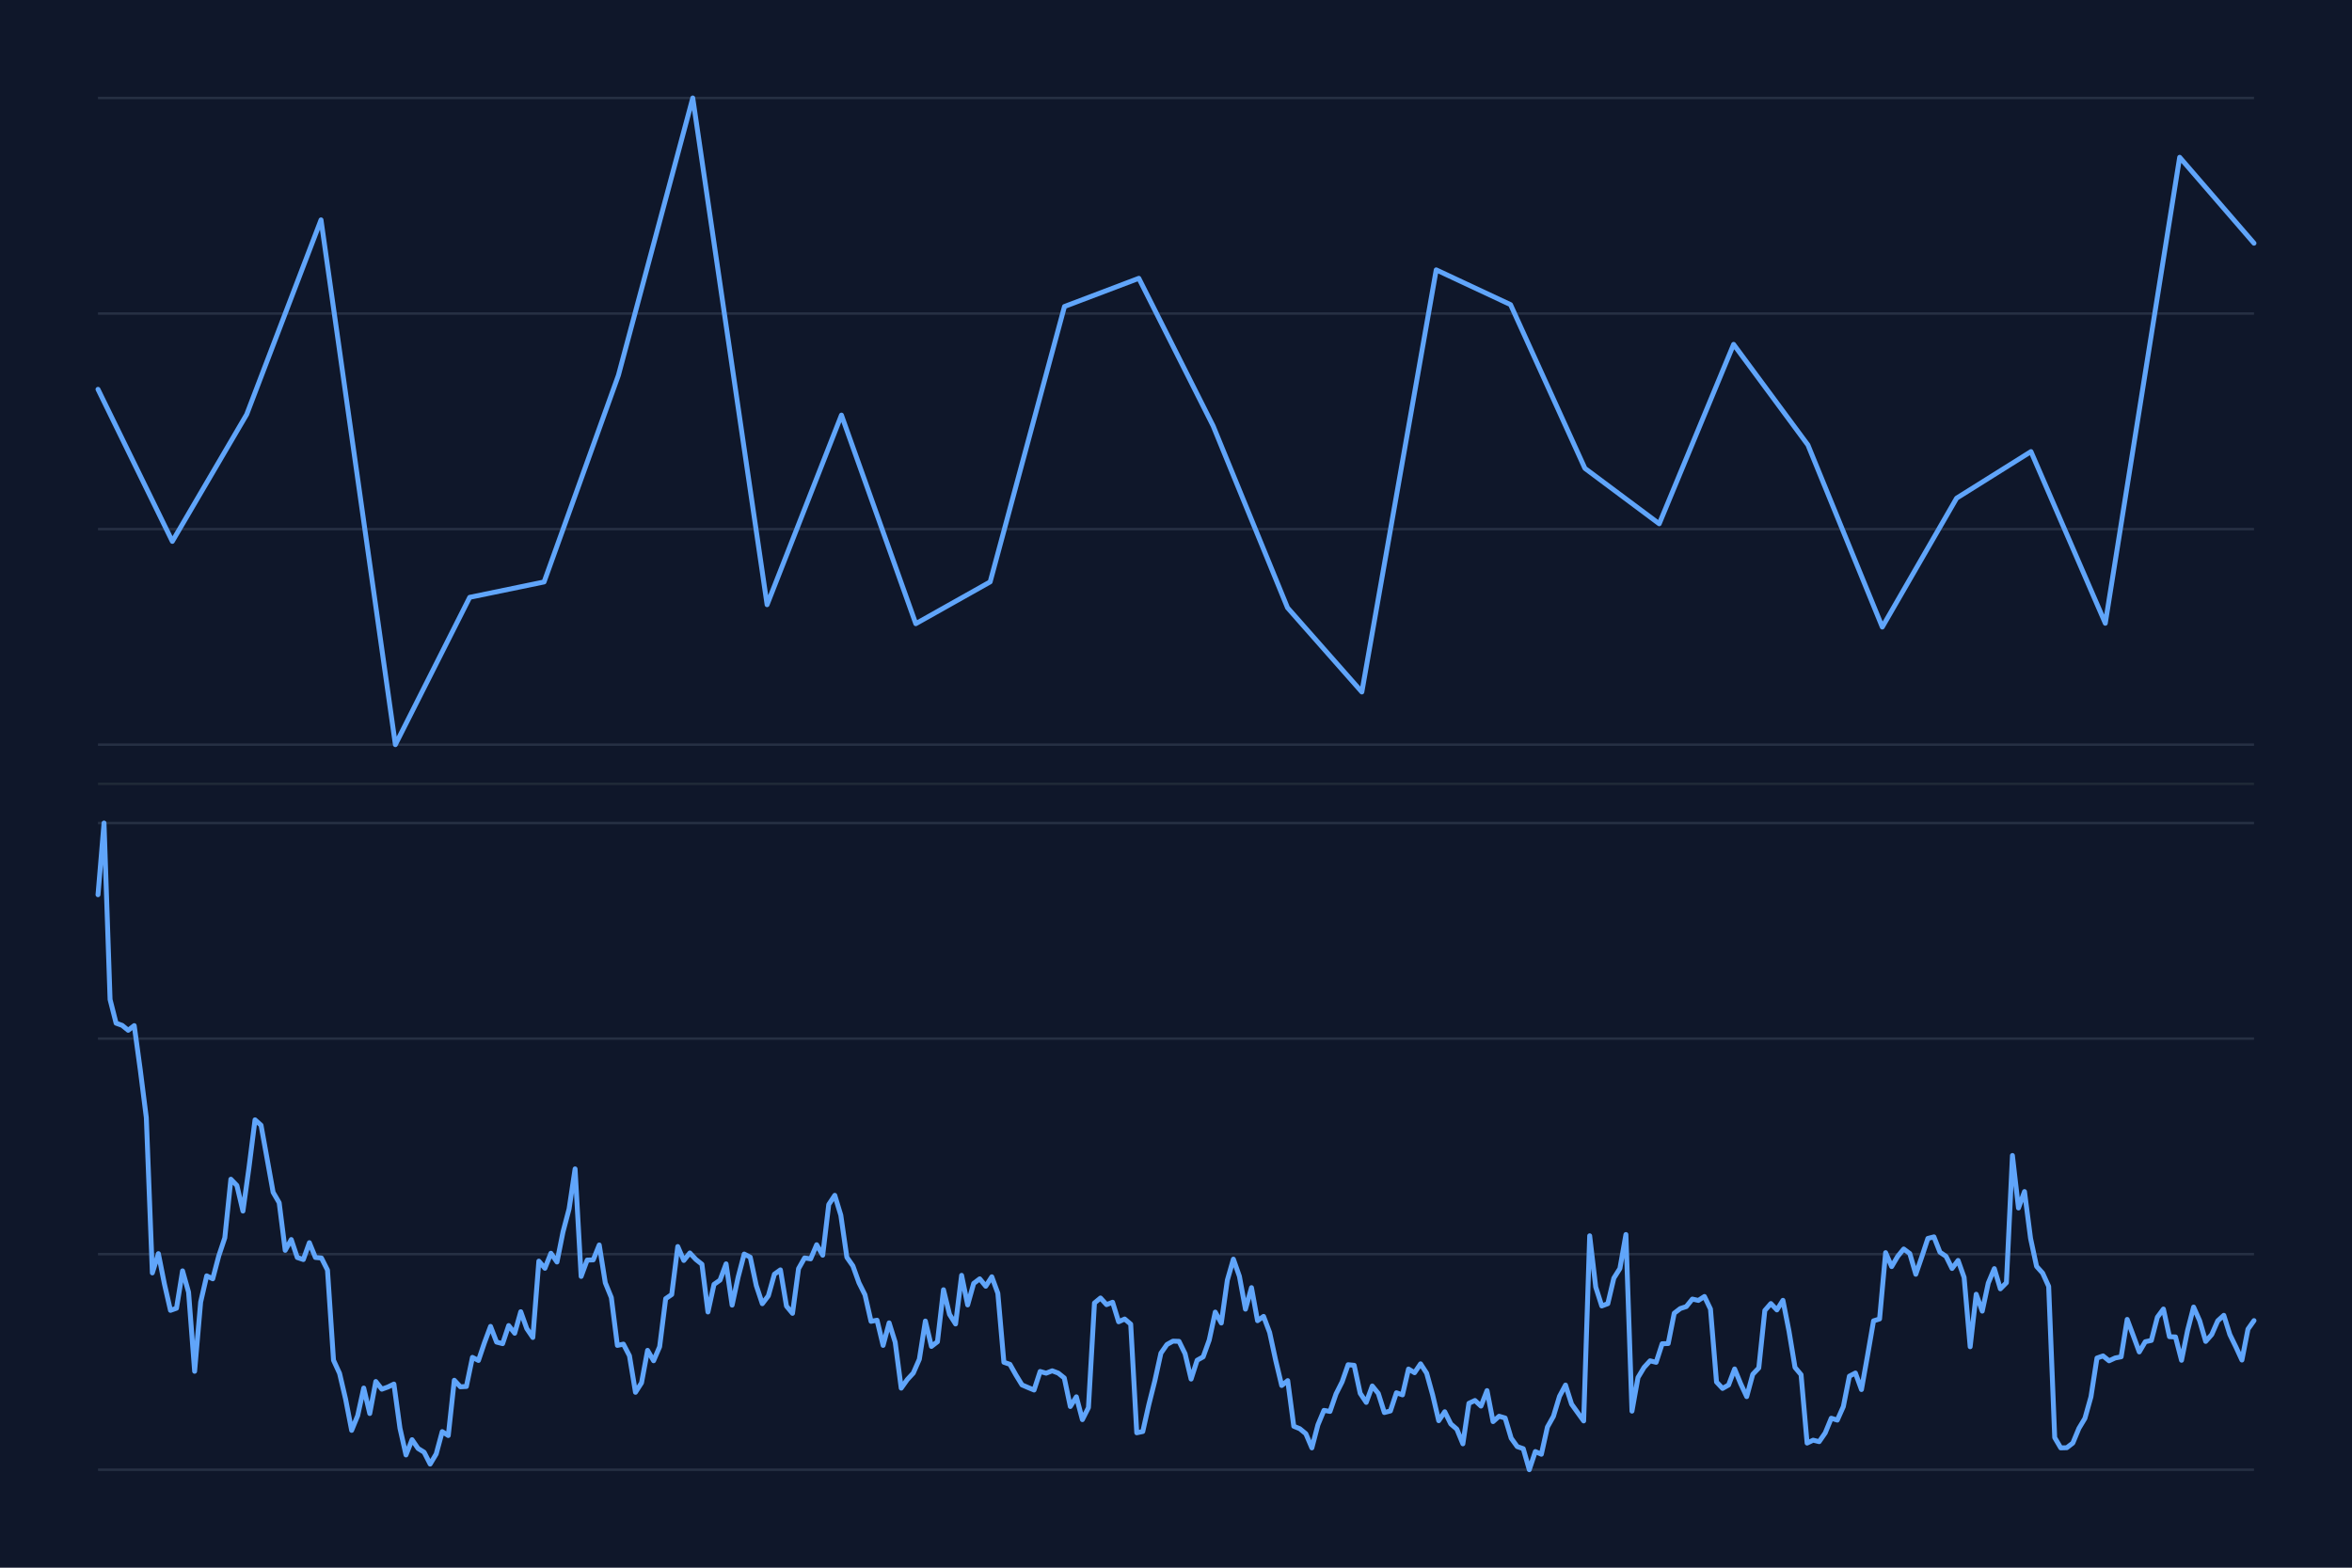
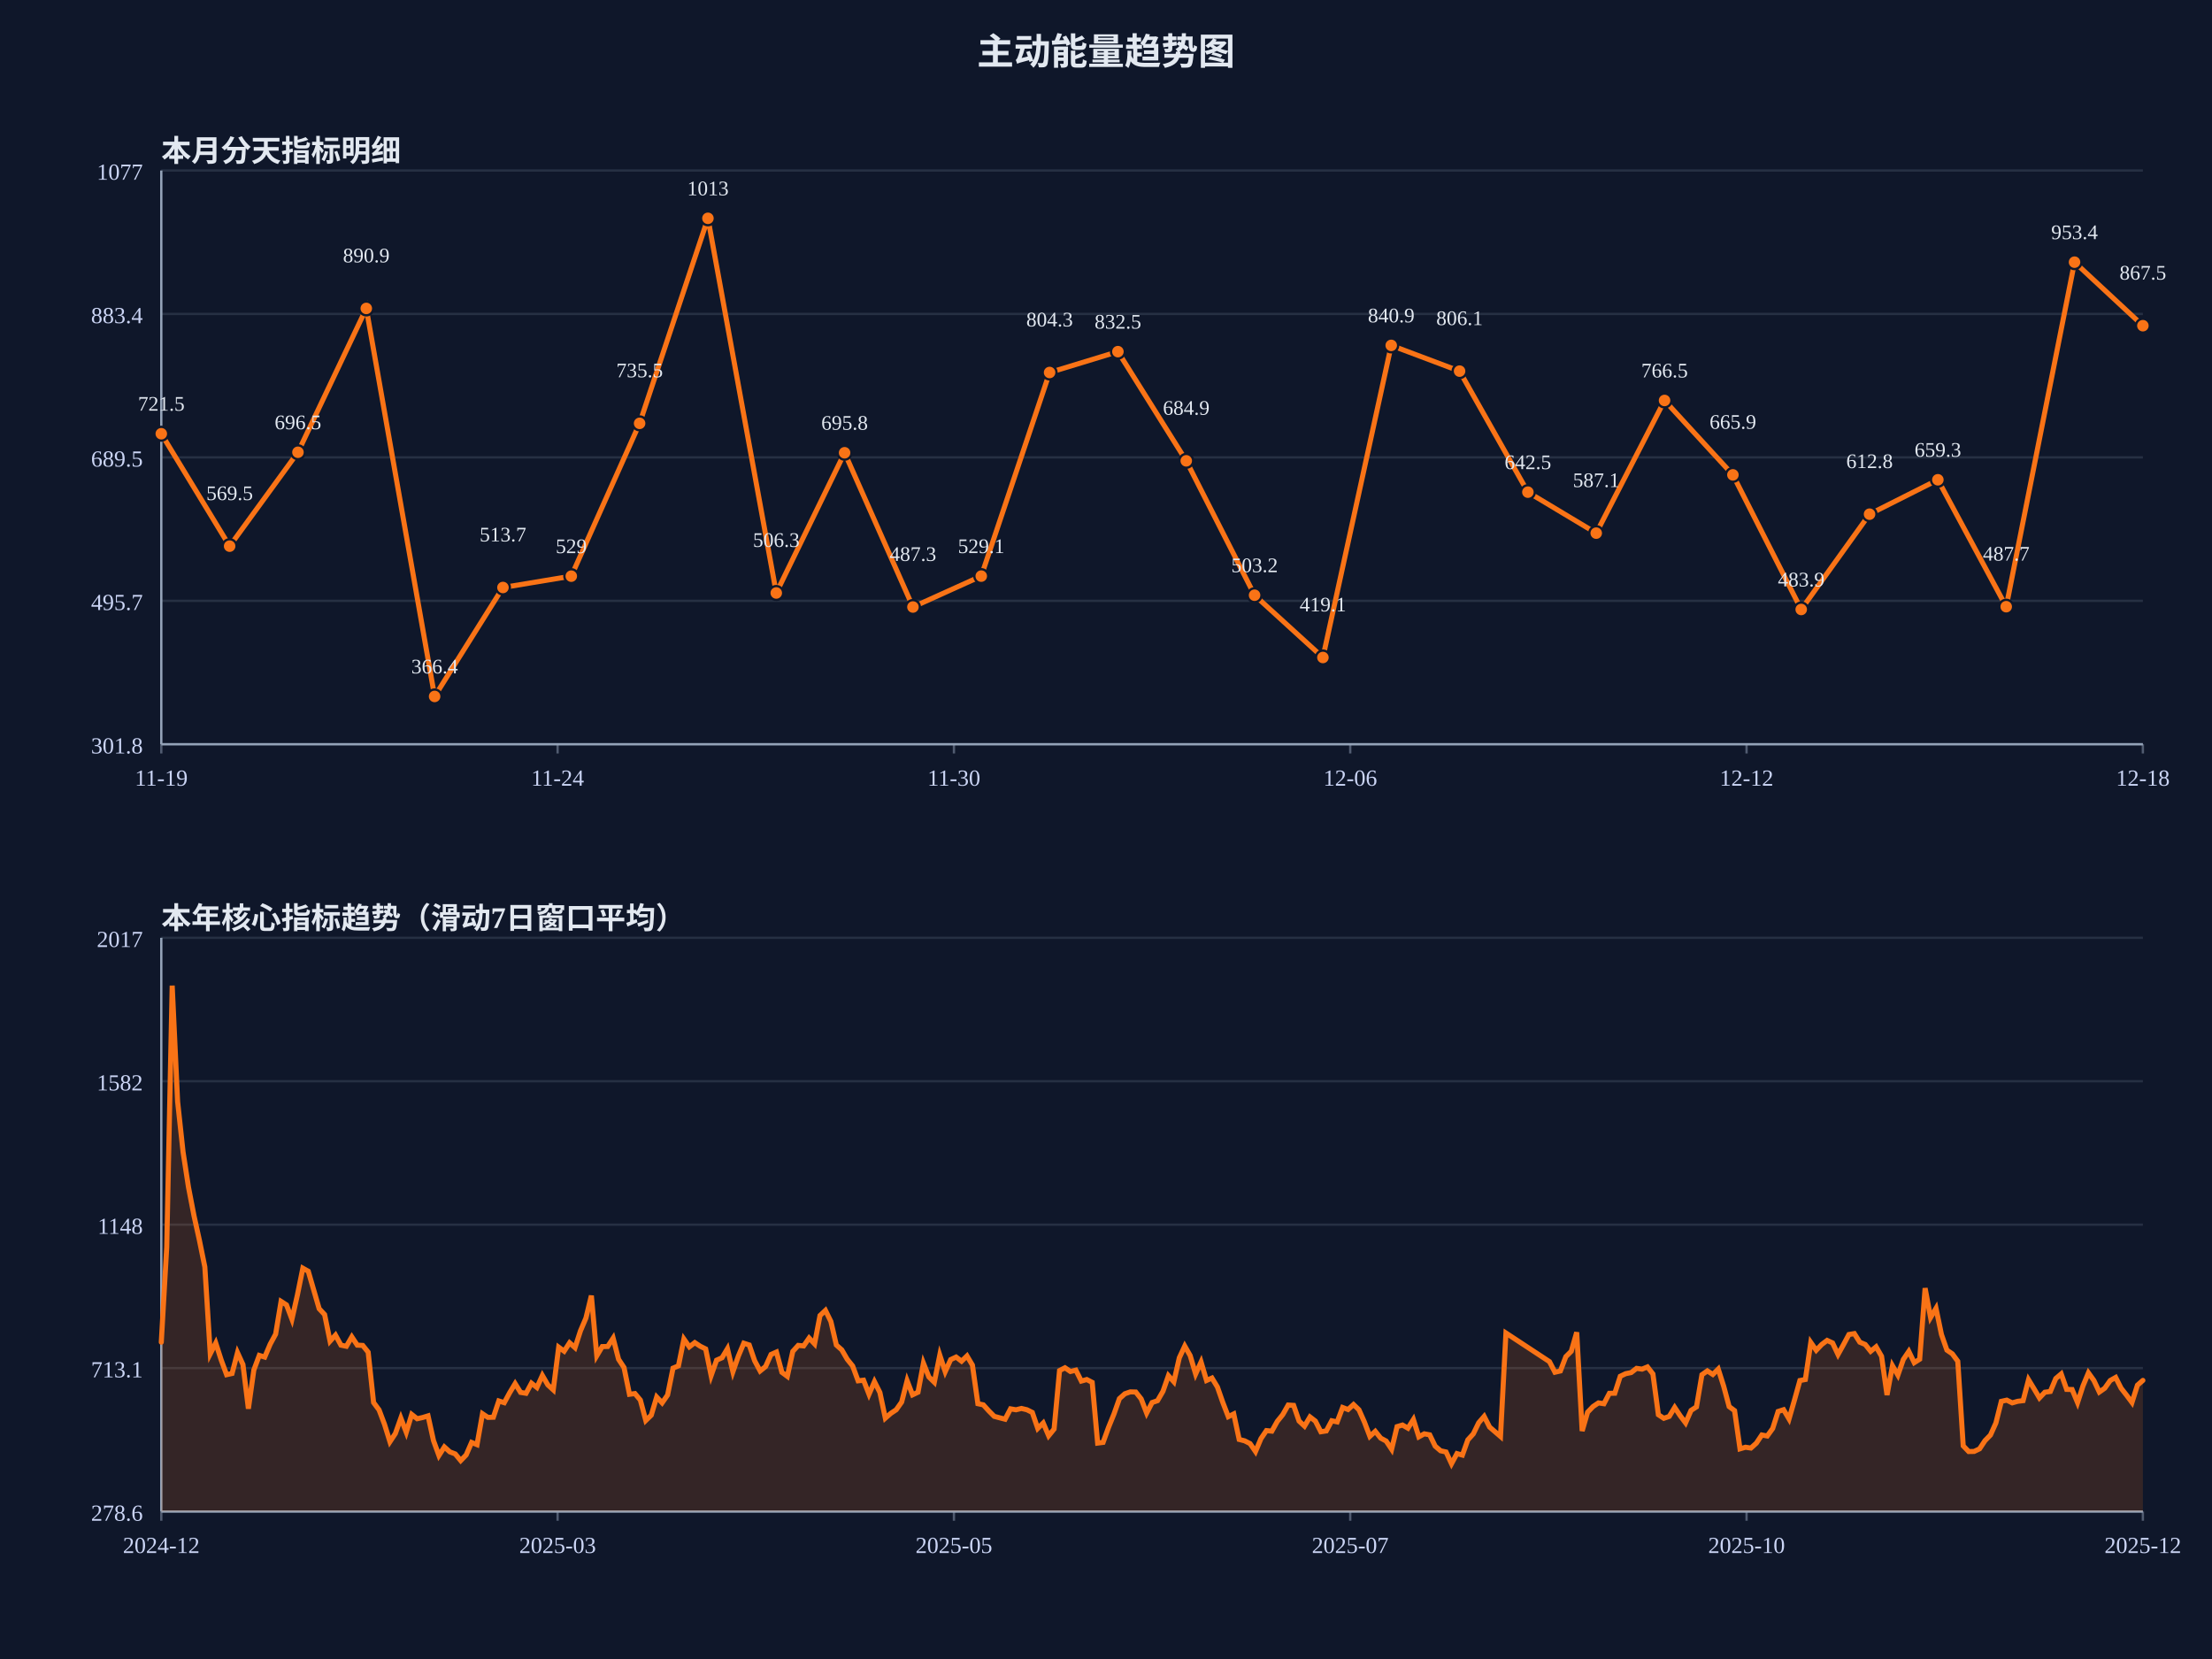
- <svg xmlns="http://www.w3.org/2000/svg" viewBox="0 0 960 640" width="960" height="640">
-   <rect width="960" height="640" fill="#0f172a" />
-   <line x1="40" y1="40.00" x2="920.00" y2="40.00" stroke="#94a3b8" stroke-opacity="0.18" stroke-width="1" />
-   <line x1="40" y1="128.00" x2="920.00" y2="128.00" stroke="#94a3b8" stroke-opacity="0.18" stroke-width="1" />
-   <line x1="40" y1="216.00" x2="920.00" y2="216.00" stroke="#94a3b8" stroke-opacity="0.18" stroke-width="1" />
-   <line x1="40" y1="304.00" x2="920.00" y2="304.00" stroke="#94a3b8" stroke-opacity="0.18" stroke-width="1" />
-   <line x1="40" y1="336.00" x2="920.00" y2="336.00" stroke="#94a3b8" stroke-opacity="0.18" stroke-width="1" />
-   <line x1="40" y1="424.00" x2="920.00" y2="424.00" stroke="#94a3b8" stroke-opacity="0.18" stroke-width="1" />
-   <line x1="40" y1="512.00" x2="920.00" y2="512.00" stroke="#94a3b8" stroke-opacity="0.18" stroke-width="1" />
-   <line x1="40" y1="600.00" x2="920.00" y2="600.00" stroke="#94a3b8" stroke-opacity="0.18" stroke-width="1" />
-   <line x1="40" y1="320.00" x2="920.00" y2="320.00" stroke="#1f2937" stroke-width="1" />
-   <polyline points="40.00,158.94 70.34,221.02 100.69,169.17 131.03,89.76 161.38,304.00 191.72,243.85 222.07,237.58 252.41,153.21 282.76,40.00 313.10,246.87 343.45,169.46 373.79,254.62 404.14,237.56 434.48,125.13 464.83,113.62 495.17,173.90 525.52,248.11 555.86,282.50 586.21,110.17 616.55,124.37 646.90,191.20 677.24,213.83 707.59,140.58 737.93,181.66 768.28,255.99 798.62,203.37 828.97,184.36 859.31,254.45 889.66,64.21 920.00,99.29" fill="none" stroke="#60a5fa" stroke-width="2" stroke-linecap="round" stroke-linejoin="round" />
-   <polyline points="40.00,365.27 42.46,336.00 44.93,408.04 47.39,417.71 49.86,418.60 52.32,420.61 54.79,418.70 57.25,436.72 59.72,456.24 62.18,519.66 64.65,511.79 67.11,524.16 69.58,534.95 72.04,534.08 74.51,518.82 76.97,527.53 79.44,559.82 81.90,531.56 84.37,520.86 86.83,522.07 89.30,512.69 91.76,505.32 94.23,481.41 96.69,483.96 99.16,494.41 101.62,476.71 104.09,457.16 106.55,459.37 109.02,473.06 111.48,486.75 113.95,491.00 116.41,510.45 118.88,506.04 121.34,513.37 123.81,514.20 126.27,507.32 128.74,513.35 131.20,513.57 133.67,518.49 136.13,555.30 138.60,560.67 141.06,571.19 143.53,583.94 145.99,577.93 148.46,566.66 150.92,577.06 153.39,563.99 155.85,567.13 158.32,566.24 160.78,565.04 163.25,583.06 165.71,593.98 168.18,587.74 170.64,591.33 173.11,592.86 175.57,597.70 178.04,593.58 180.50,584.45 182.97,586.05 185.43,563.48 187.90,566.15 190.36,566.02 192.83,554.14 195.29,555.40 197.76,548.09 200.22,541.49 202.69,547.90 205.15,548.54 207.62,541.15 210.08,544.29 212.55,535.50 215.01,542.39 217.48,546.02 219.94,514.85 222.41,517.77 224.87,511.63 227.34,515.21 229.80,502.91 232.27,493.56 234.73,477.19 237.20,521.09 239.66,514.42 242.13,514.34 244.59,508.25 247.06,523.69 249.52,529.71 251.99,549.26 254.45,548.73 256.92,553.48 259.38,568.40 261.85,564.53 264.31,551.27 266.78,555.52 269.24,549.79 271.71,530.18 274.17,528.48 276.64,508.89 279.10,514.58 281.57,511.51 284.03,514.16 286.50,516.12 288.96,535.61 291.43,524.34 293.89,522.60 296.36,515.96 298.82,532.81 301.29,521.36 303.75,511.96 306.22,513.23 308.68,524.81 311.15,532.23 313.61,529.01 316.08,520.18 318.54,518.42 321.01,533.21 323.47,536.17 325.94,517.91 328.40,513.55 330.87,513.92 333.33,508.16 335.80,512.43 338.26,491.74 340.73,487.99 343.19,496.09 345.66,513.28 348.12,516.80 350.59,523.68 353.05,528.60 355.52,539.43 357.98,538.97 360.45,549.25 362.91,540.05 365.38,547.94 367.84,566.70 370.31,563.21 372.77,560.55 375.24,554.91 377.70,539.31 380.17,549.67 382.63,547.76 385.10,526.53 387.56,536.60 390.03,540.50 392.49,520.65 394.96,532.73 397.42,523.95 399.89,522.07 402.35,525.10 404.82,521.24 407.28,527.96 409.75,556.14 412.21,556.98 414.68,561.36 417.14,565.38 419.61,566.45 422.07,567.47 424.54,559.90 427.00,560.59 429.47,559.62 431.93,560.56 434.40,562.54 436.86,574.20 439.33,570.24 441.79,579.56 444.26,574.66 446.72,531.94 449.19,529.90 451.65,532.61 454.12,531.63 456.58,539.61 459.05,538.48 461.51,540.57 463.98,584.93 466.44,584.41 468.91,573.43 471.37,563.66 473.84,552.43 476.30,548.89 478.77,547.51 481.23,547.60 483.70,552.64 486.16,563.00 488.63,555.31 491.09,553.93 493.56,547.08 496.02,535.65 498.49,540.12 500.95,522.63 503.42,514.04 505.88,521.03 508.35,534.46 510.81,525.67 513.28,539.17 515.74,537.41 518.21,543.95 520.67,555.28 523.14,565.62 525.60,563.63 528.07,582.26 530.53,583.27 533.00,585.31 535.46,591.09 537.93,581.67 540.39,575.78 542.86,576.20 545.32,569.05 547.79,564.16 550.25,557.14 552.72,557.38 555.18,568.82 557.65,572.52 560.11,565.82 562.58,568.87 565.04,576.66 567.51,576.02 569.97,568.59 572.44,569.45 574.90,558.90 577.37,560.40 579.83,556.77 582.30,560.60 584.76,569.49 587.23,579.99 589.69,576.34 592.16,581.31 594.62,583.43 597.09,589.44 599.55,572.90 602.02,571.74 604.48,574.03 606.95,567.70 609.41,580.36 611.88,578.17 614.34,578.89 616.81,587.14 619.27,590.56 621.74,591.42 624.20,600.00 626.67,592.59 629.13,593.69 631.60,582.58 634.06,578.20 636.53,570.04 638.99,565.44 641.46,573.22 643.92,576.66 646.39,580.09 648.85,504.50 651.32,525.42 653.78,533.15 656.25,532.22 658.71,521.79 661.18,517.86 663.64,503.98 666.11,576.09 668.57,562.36 671.04,558.24 673.50,555.55 675.97,556.16 678.43,548.58 680.90,548.49 683.36,536.11 685.83,534.21 688.29,533.40 690.76,530.34 693.22,530.89 695.69,529.28 698.15,534.40 700.62,564.19 703.08,566.82 705.55,565.41 708.01,558.87 710.48,564.90 712.94,570.17 715.41,561.06 717.87,558.46 720.34,534.99 722.80,532.17 725.27,534.77 727.73,530.85 730.20,543.41 732.66,558.25 735.13,561.20 737.59,589.13 740.06,587.94 742.52,588.55 744.99,584.97 747.45,578.99 749.92,579.75 752.38,574.24 754.85,561.81 757.31,560.53 759.78,567.28 762.24,553.51 764.71,539.23 767.17,538.46 769.64,511.39 772.10,517.08 774.57,512.90 777.03,509.89 779.50,511.75 781.96,520.21 784.43,513.03 786.89,505.58 789.36,504.94 791.82,511.20 794.29,512.88 796.75,517.85 799.22,514.57 801.68,521.50 804.15,549.80 806.61,528.37 809.08,535.26 811.54,523.80 814.01,517.91 816.47,526.16 818.94,523.66 821.40,471.72 823.87,493.16 826.33,486.45 828.80,505.56 831.26,516.99 833.73,519.73 836.19,525.15 838.66,586.91 841.12,591.09 843.59,591.02 846.05,589.12 848.52,583.14 850.98,579.04 853.45,570.24 855.91,554.41 858.38,553.54 860.84,555.54 863.31,554.39 865.77,553.91 868.24,538.64 870.70,545.20 873.17,551.92 875.63,547.75 878.10,547.22 880.56,537.74 883.03,534.40 885.49,545.69 887.96,545.80 890.42,555.33 892.89,543.15 895.35,533.60 897.82,539.17 900.28,547.62 902.75,544.81 905.21,539.21 907.68,536.97 910.14,544.83 912.61,549.89 915.07,555.23 917.54,542.61 920.00,539.13" fill="none" stroke="#60a5fa" stroke-width="2" stroke-linecap="round" stroke-linejoin="round" />
+ <svg xmlns="http://www.w3.org/2000/svg" viewBox="0 0 960 720" width="960" height="720">
+   <rect width="960" height="720" fill="#0f172a" />
+   <text x="480" y="28" fill="#e2e8f0" font-size="16" font-weight="700" text-anchor="middle">主动能量趋势图</text>
+   <text x="70" y="70" fill="#e2e8f0" font-size="13" font-weight="600">本月分天指标明细</text>
+   <line x1="70" y1="323.00" x2="930" y2="323.00" stroke="#94a3b8" stroke-opacity="0.18" stroke-width="1" />
+   <text x="62" y="327.00" fill="#cbd5f5" font-size="10" text-anchor="end">301.8</text>
+   <line x1="70" y1="260.75" x2="930" y2="260.75" stroke="#94a3b8" stroke-opacity="0.18" stroke-width="1" />
+   <text x="62" y="264.75" fill="#cbd5f5" font-size="10" text-anchor="end">495.7</text>
+   <line x1="70" y1="198.50" x2="930" y2="198.50" stroke="#94a3b8" stroke-opacity="0.18" stroke-width="1" />
+   <text x="62" y="202.50" fill="#cbd5f5" font-size="10" text-anchor="end">689.5</text>
+   <line x1="70" y1="136.25" x2="930" y2="136.25" stroke="#94a3b8" stroke-opacity="0.18" stroke-width="1" />
+   <text x="62" y="140.25" fill="#cbd5f5" font-size="10" text-anchor="end">883.4</text>
+   <line x1="70" y1="74.00" x2="930" y2="74.00" stroke="#94a3b8" stroke-opacity="0.18" stroke-width="1" />
+   <text x="62" y="78.00" fill="#cbd5f5" font-size="10" text-anchor="end">1077</text>
+   <line x1="70.00" y1="323" x2="70.00" y2="327" stroke="#94a3b8" stroke-opacity="0.5" stroke-width="1" />
+   <text x="70.00" y="341" fill="#cbd5f5" font-size="10" text-anchor="middle">11-19</text>
+   <line x1="242.00" y1="323" x2="242.00" y2="327" stroke="#94a3b8" stroke-opacity="0.5" stroke-width="1" />
+   <text x="242.00" y="341" fill="#cbd5f5" font-size="10" text-anchor="middle">11-24</text>
+   <line x1="414.00" y1="323" x2="414.00" y2="327" stroke="#94a3b8" stroke-opacity="0.5" stroke-width="1" />
+   <text x="414.00" y="341" fill="#cbd5f5" font-size="10" text-anchor="middle">11-30</text>
+   <line x1="586.00" y1="323" x2="586.00" y2="327" stroke="#94a3b8" stroke-opacity="0.5" stroke-width="1" />
+   <text x="586.00" y="341" fill="#cbd5f5" font-size="10" text-anchor="middle">12-06</text>
+   <line x1="758.00" y1="323" x2="758.00" y2="327" stroke="#94a3b8" stroke-opacity="0.5" stroke-width="1" />
+   <text x="758.00" y="341" fill="#cbd5f5" font-size="10" text-anchor="middle">12-12</text>
+   <line x1="930.00" y1="323" x2="930.00" y2="327" stroke="#94a3b8" stroke-opacity="0.5" stroke-width="1" />
+   <text x="930.00" y="341" fill="#cbd5f5" font-size="10" text-anchor="middle">12-18</text>
+   <line x1="70" y1="74" x2="70" y2="323" stroke="#94a3b8" stroke-width="1" />
+   <line x1="70" y1="323" x2="930" y2="323" stroke="#94a3b8" stroke-width="1" />
+   <path d="M70.00,188.24 L99.66,237.03 L129.31,196.28 L158.97,133.86 L188.62,302.25 L218.28,254.97 L247.93,250.05 L277.59,183.73 L307.24,94.75 L336.90,257.35 L366.55,196.50 L396.21,263.44 L425.86,250.03 L455.52,161.66 L485.17,152.61 L514.83,200.00 L544.48,258.32 L574.14,285.35 L603.79,149.90 L633.45,161.07 L663.10,213.59 L692.76,231.38 L722.41,173.80 L752.07,206.09 L781.72,264.51 L811.38,223.15 L841.03,208.22 L870.69,263.30 L900.34,113.78 L930.00,141.35" fill="none" stroke="#f97316" stroke-width="2.2" stroke-linecap="round" />
+   <circle cx="70.00" cy="188.24" r="3" fill="#f97316" stroke="#0f172a" stroke-width="1" />
+   <text x="70.00" y="178.24" fill="#e2e8f0" font-size="9" text-anchor="middle">721.5</text>
+   <circle cx="99.66" cy="237.03" r="3" fill="#f97316" stroke="#0f172a" stroke-width="1" />
+   <text x="99.66" y="217.03" fill="#e2e8f0" font-size="9" text-anchor="middle">569.5</text>
+   <circle cx="129.31" cy="196.28" r="3" fill="#f97316" stroke="#0f172a" stroke-width="1" />
+   <text x="129.31" y="186.28" fill="#e2e8f0" font-size="9" text-anchor="middle">696.5</text>
+   <circle cx="158.97" cy="133.86" r="3" fill="#f97316" stroke="#0f172a" stroke-width="1" />
+   <text x="158.97" y="113.86" fill="#e2e8f0" font-size="9" text-anchor="middle">890.9</text>
+   <circle cx="188.62" cy="302.25" r="3" fill="#f97316" stroke="#0f172a" stroke-width="1" />
+   <text x="188.62" y="292.25" fill="#e2e8f0" font-size="9" text-anchor="middle">366.4</text>
+   <circle cx="218.28" cy="254.97" r="3" fill="#f97316" stroke="#0f172a" stroke-width="1" />
+   <text x="218.28" y="234.97" fill="#e2e8f0" font-size="9" text-anchor="middle">513.7</text>
+   <circle cx="247.93" cy="250.05" r="3" fill="#f97316" stroke="#0f172a" stroke-width="1" />
+   <text x="247.93" y="240.05" fill="#e2e8f0" font-size="9" text-anchor="middle">529</text>
+   <circle cx="277.59" cy="183.73" r="3" fill="#f97316" stroke="#0f172a" stroke-width="1" />
+   <text x="277.59" y="163.73" fill="#e2e8f0" font-size="9" text-anchor="middle">735.5</text>
+   <circle cx="307.24" cy="94.75" r="3" fill="#f97316" stroke="#0f172a" stroke-width="1" />
+   <text x="307.24" y="84.75" fill="#e2e8f0" font-size="9" text-anchor="middle">1013</text>
+   <circle cx="336.90" cy="257.35" r="3" fill="#f97316" stroke="#0f172a" stroke-width="1" />
+   <text x="336.90" y="237.35" fill="#e2e8f0" font-size="9" text-anchor="middle">506.3</text>
+   <circle cx="366.55" cy="196.50" r="3" fill="#f97316" stroke="#0f172a" stroke-width="1" />
+   <text x="366.55" y="186.50" fill="#e2e8f0" font-size="9" text-anchor="middle">695.8</text>
+   <circle cx="396.21" cy="263.44" r="3" fill="#f97316" stroke="#0f172a" stroke-width="1" />
+   <text x="396.21" y="243.44" fill="#e2e8f0" font-size="9" text-anchor="middle">487.3</text>
+   <circle cx="425.86" cy="250.03" r="3" fill="#f97316" stroke="#0f172a" stroke-width="1" />
+   <text x="425.86" y="240.03" fill="#e2e8f0" font-size="9" text-anchor="middle">529.1</text>
+   <circle cx="455.52" cy="161.66" r="3" fill="#f97316" stroke="#0f172a" stroke-width="1" />
+   <text x="455.52" y="141.66" fill="#e2e8f0" font-size="9" text-anchor="middle">804.3</text>
+   <circle cx="485.17" cy="152.61" r="3" fill="#f97316" stroke="#0f172a" stroke-width="1" />
+   <text x="485.17" y="142.61" fill="#e2e8f0" font-size="9" text-anchor="middle">832.5</text>
+   <circle cx="514.83" cy="200.00" r="3" fill="#f97316" stroke="#0f172a" stroke-width="1" />
+   <text x="514.83" y="180.00" fill="#e2e8f0" font-size="9" text-anchor="middle">684.9</text>
+   <circle cx="544.48" cy="258.32" r="3" fill="#f97316" stroke="#0f172a" stroke-width="1" />
+   <text x="544.48" y="248.32" fill="#e2e8f0" font-size="9" text-anchor="middle">503.2</text>
+   <circle cx="574.14" cy="285.35" r="3" fill="#f97316" stroke="#0f172a" stroke-width="1" />
+   <text x="574.14" y="265.35" fill="#e2e8f0" font-size="9" text-anchor="middle">419.1</text>
+   <circle cx="603.79" cy="149.90" r="3" fill="#f97316" stroke="#0f172a" stroke-width="1" />
+   <text x="603.79" y="139.90" fill="#e2e8f0" font-size="9" text-anchor="middle">840.9</text>
+   <circle cx="633.45" cy="161.07" r="3" fill="#f97316" stroke="#0f172a" stroke-width="1" />
+   <text x="633.45" y="141.07" fill="#e2e8f0" font-size="9" text-anchor="middle">806.1</text>
+   <circle cx="663.10" cy="213.59" r="3" fill="#f97316" stroke="#0f172a" stroke-width="1" />
+   <text x="663.10" y="203.59" fill="#e2e8f0" font-size="9" text-anchor="middle">642.5</text>
+   <circle cx="692.76" cy="231.38" r="3" fill="#f97316" stroke="#0f172a" stroke-width="1" />
+   <text x="692.76" y="211.38" fill="#e2e8f0" font-size="9" text-anchor="middle">587.1</text>
+   <circle cx="722.41" cy="173.80" r="3" fill="#f97316" stroke="#0f172a" stroke-width="1" />
+   <text x="722.41" y="163.80" fill="#e2e8f0" font-size="9" text-anchor="middle">766.5</text>
+   <circle cx="752.07" cy="206.09" r="3" fill="#f97316" stroke="#0f172a" stroke-width="1" />
+   <text x="752.07" y="186.09" fill="#e2e8f0" font-size="9" text-anchor="middle">665.9</text>
+   <circle cx="781.72" cy="264.51" r="3" fill="#f97316" stroke="#0f172a" stroke-width="1" />
+   <text x="781.72" y="254.51" fill="#e2e8f0" font-size="9" text-anchor="middle">483.9</text>
+   <circle cx="811.38" cy="223.15" r="3" fill="#f97316" stroke="#0f172a" stroke-width="1" />
+   <text x="811.38" y="203.15" fill="#e2e8f0" font-size="9" text-anchor="middle">612.8</text>
+   <circle cx="841.03" cy="208.22" r="3" fill="#f97316" stroke="#0f172a" stroke-width="1" />
+   <text x="841.03" y="198.22" fill="#e2e8f0" font-size="9" text-anchor="middle">659.3</text>
+   <circle cx="870.69" cy="263.30" r="3" fill="#f97316" stroke="#0f172a" stroke-width="1" />
+   <text x="870.69" y="243.30" fill="#e2e8f0" font-size="9" text-anchor="middle">487.7</text>
+   <circle cx="900.34" cy="113.78" r="3" fill="#f97316" stroke="#0f172a" stroke-width="1" />
+   <text x="900.34" y="103.78" fill="#e2e8f0" font-size="9" text-anchor="middle">953.4</text>
+   <circle cx="930.00" cy="141.35" r="3" fill="#f97316" stroke="#0f172a" stroke-width="1" />
+   <text x="930.00" y="121.35" fill="#e2e8f0" font-size="9" text-anchor="middle">867.5</text>
+   <text x="70" y="403" fill="#e2e8f0" font-size="13" font-weight="600">本年核心指标趋势（滑动7日窗口平均）</text>
+   <line x1="70" y1="656.00" x2="930" y2="656.00" stroke="#94a3b8" stroke-opacity="0.18" stroke-width="1" />
+   <text x="62" y="660.00" fill="#cbd5f5" font-size="10" text-anchor="end">278.6</text>
+   <line x1="70" y1="593.75" x2="930" y2="593.75" stroke="#94a3b8" stroke-opacity="0.18" stroke-width="1" />
+   <text x="62" y="597.75" fill="#cbd5f5" font-size="10" text-anchor="end">713.1</text>
+   <line x1="70" y1="531.50" x2="930" y2="531.50" stroke="#94a3b8" stroke-opacity="0.18" stroke-width="1" />
+   <text x="62" y="535.50" fill="#cbd5f5" font-size="10" text-anchor="end">1148</text>
+   <line x1="70" y1="469.25" x2="930" y2="469.25" stroke="#94a3b8" stroke-opacity="0.18" stroke-width="1" />
+   <text x="62" y="473.25" fill="#cbd5f5" font-size="10" text-anchor="end">1582</text>
+   <line x1="70" y1="407.00" x2="930" y2="407.00" stroke="#94a3b8" stroke-opacity="0.18" stroke-width="1" />
+   <text x="62" y="411.00" fill="#cbd5f5" font-size="10" text-anchor="end">2017</text>
+   <line x1="70.00" y1="656" x2="70.00" y2="660" stroke="#94a3b8" stroke-opacity="0.5" stroke-width="1" />
+   <text x="70.00" y="674" fill="#cbd5f5" font-size="10" text-anchor="middle">2024-12</text>
+   <line x1="242.00" y1="656" x2="242.00" y2="660" stroke="#94a3b8" stroke-opacity="0.5" stroke-width="1" />
+   <text x="242.00" y="674" fill="#cbd5f5" font-size="10" text-anchor="middle">2025-03</text>
+   <line x1="414.00" y1="656" x2="414.00" y2="660" stroke="#94a3b8" stroke-opacity="0.5" stroke-width="1" />
+   <text x="414.00" y="674" fill="#cbd5f5" font-size="10" text-anchor="middle">2025-05</text>
+   <line x1="586.00" y1="656" x2="586.00" y2="660" stroke="#94a3b8" stroke-opacity="0.5" stroke-width="1" />
+   <text x="586.00" y="674" fill="#cbd5f5" font-size="10" text-anchor="middle">2025-07</text>
+   <line x1="758.00" y1="656" x2="758.00" y2="660" stroke="#94a3b8" stroke-opacity="0.5" stroke-width="1" />
+   <text x="758.00" y="674" fill="#cbd5f5" font-size="10" text-anchor="middle">2025-10</text>
+   <line x1="930.00" y1="656" x2="930.00" y2="660" stroke="#94a3b8" stroke-opacity="0.5" stroke-width="1" />
+   <text x="930.00" y="674" fill="#cbd5f5" font-size="10" text-anchor="middle">2025-12</text>
+   <line x1="70" y1="407" x2="70" y2="656" stroke="#94a3b8" stroke-width="1" />
+   <line x1="70" y1="656" x2="930" y2="656" stroke="#94a3b8" stroke-width="1" />
+   <path d="M70.00,656.00 L70.00,582.51 L72.36,541.24 L74.73,427.75 L77.09,478.14 L79.45,499.98 L81.81,515.27 L84.18,527.56 L86.54,538.26 L88.90,549.86 L91.26,587.53 L93.63,582.86 L95.99,590.20 L98.35,596.61 L100.71,596.09 L103.08,587.03 L105.44,592.20 L107.80,611.38 L110.16,594.59 L112.53,588.24 L114.89,588.96 L117.25,583.39 L119.62,579.01 L121.98,564.81 L124.34,566.32 L126.70,572.53 L129.07,562.02 L131.43,550.40 L133.79,551.72 L136.15,559.85 L138.52,567.98 L140.88,570.51 L143.24,582.06 L145.60,579.44 L147.97,583.79 L150.33,584.28 L152.69,580.20 L155.05,583.78 L157.42,583.91 L159.78,586.84 L162.14,608.70 L164.51,611.89 L166.87,618.13 L169.23,625.71 L171.59,622.14 L173.96,615.45 L176.32,621.62 L178.68,613.86 L181.04,615.73 L183.41,615.20 L185.77,614.48 L188.13,625.19 L190.49,631.68 L192.86,627.97 L195.22,630.10 L197.58,631.01 L199.95,633.88 L202.31,631.44 L204.67,626.01 L207.03,626.97 L209.40,613.56 L211.76,615.14 L214.12,615.07 L216.48,608.01 L218.85,608.76 L221.21,604.42 L223.57,600.49 L225.93,604.30 L228.30,604.68 L230.66,600.30 L233.02,602.16 L235.38,596.93 L237.75,601.03 L240.11,603.19 L242.47,584.67 L244.84,586.41 L247.20,582.76 L249.56,584.88 L251.92,577.58 L254.29,572.03 L256.65,562.30 L259.01,588.38 L261.37,584.41 L263.74,584.37 L266.10,580.75 L268.46,589.92 L270.82,593.50 L273.19,605.11 L275.55,604.80 L277.91,607.62 L280.27,616.48 L282.64,614.18 L285.00,606.30 L287.36,608.83 L289.73,605.43 L292.09,593.77 L294.45,592.77 L296.81,581.13 L299.18,584.51 L301.54,582.69 L303.90,584.26 L306.26,585.43 L308.63,597.00 L310.99,590.31 L313.35,589.27 L315.71,585.33 L318.08,595.34 L320.44,588.54 L322.80,582.95 L325.16,583.71 L327.53,590.59 L329.89,594.99 L332.25,593.08 L334.62,587.84 L336.98,586.79 L339.34,595.58 L341.70,597.33 L344.07,586.49 L346.43,583.90 L348.79,584.12 L351.15,580.70 L353.52,583.23 L355.88,570.94 L358.24,568.71 L360.60,573.53 L362.97,583.74 L365.33,585.83 L367.69,589.91 L370.05,592.84 L372.42,599.27 L374.78,599.00 L377.14,605.10 L379.51,599.64 L381.87,604.33 L384.23,615.47 L386.59,613.40 L388.96,611.82 L391.32,608.47 L393.68,599.20 L396.04,605.35 L398.41,604.22 L400.77,591.61 L403.13,597.59 L405.49,599.90 L407.86,588.11 L410.22,595.29 L412.58,590.07 L414.95,588.96 L417.31,590.76 L419.67,588.47 L422.03,592.46 L424.40,609.20 L426.76,609.70 L429.12,612.30 L431.48,614.68 L433.85,615.32 L436.21,615.93 L438.57,611.43 L440.93,611.84 L443.30,611.26 L445.66,611.82 L448.02,613.00 L450.38,619.92 L452.75,617.57 L455.11,623.11 L457.47,620.20 L459.84,594.82 L462.20,593.61 L464.56,595.22 L466.92,594.64 L469.29,599.38 L471.65,598.71 L474.01,599.95 L476.37,626.30 L478.74,625.99 L481.10,619.47 L483.46,613.67 L485.82,607.00 L488.19,604.89 L490.55,604.07 L492.91,604.13 L495.27,607.12 L497.64,613.27 L500.00,608.70 L502.36,607.89 L504.73,603.81 L507.09,597.03 L509.45,599.68 L511.81,589.29 L514.18,584.19 L516.54,588.34 L518.90,596.32 L521.26,591.10 L523.63,599.12 L525.99,598.07 L528.35,601.95 L530.71,608.69 L533.08,614.83 L535.44,613.65 L537.80,624.71 L540.16,625.31 L542.53,626.52 L544.89,629.96 L547.25,624.36 L549.62,620.87 L551.98,621.11 L554.34,616.87 L556.70,613.96 L559.07,609.79 L561.43,609.93 L563.79,616.73 L566.15,618.93 L568.52,614.94 L570.88,616.76 L573.24,621.38 L575.60,621.01 L577.97,616.60 L580.33,617.10 L582.69,610.84 L585.05,611.73 L587.42,609.57 L589.78,611.84 L592.14,617.13 L594.51,623.36 L596.87,621.20 L599.23,624.15 L601.59,625.41 L603.96,628.98 L606.32,619.15 L608.68,618.46 L611.04,619.83 L613.41,616.06 L615.77,623.58 L618.13,622.28 L620.49,622.71 L622.86,627.61 L625.22,629.64 L627.58,630.15 L629.95,635.25 L632.31,630.85 L634.67,631.50 L637.03,624.90 L639.40,622.30 L641.76,617.45 L644.12,614.72 L646.48,619.34 L648.85,621.39 L651.21,623.42 L653.57,578.52 L672.47,590.95 L674.84,595.54 L677.20,594.99 L679.56,588.80 L681.92,586.46 L684.29,578.21 L686.65,621.05 L689.01,612.89 L691.37,610.44 L693.74,608.85 L696.10,609.21 L698.46,604.70 L700.82,604.65 L703.19,597.30 L705.55,596.17 L707.91,595.69 L710.27,593.87 L712.64,594.20 L715.00,593.24 L717.36,596.29 L719.73,613.98 L722.09,615.54 L724.45,614.71 L726.81,610.82 L729.18,614.40 L731.54,617.53 L733.90,612.12 L736.26,610.58 L738.63,596.63 L740.99,594.96 L743.35,596.50 L745.71,594.17 L748.08,601.64 L750.44,610.45 L752.80,612.21 L755.16,628.79 L757.53,628.09 L759.89,628.45 L762.25,626.32 L764.62,622.77 L766.98,623.22 L769.34,619.95 L771.70,612.57 L774.07,611.81 L776.43,615.81 L778.79,607.63 L781.15,599.15 L783.52,598.69 L785.88,582.62 L788.24,586.00 L790.60,583.51 L792.97,581.73 L795.33,582.83 L797.69,587.85 L800.05,583.59 L802.42,579.17 L804.78,578.78 L807.14,582.51 L809.51,583.50 L811.87,586.45 L814.23,584.51 L816.59,588.62 L818.96,605.43 L821.32,592.70 L823.68,596.79 L826.04,589.99 L828.41,586.49 L830.77,591.39 L833.13,589.90 L835.49,559.05 L837.86,571.79 L840.22,567.80 L842.58,579.15 L844.95,585.94 L847.31,587.57 L849.67,590.79 L852.03,627.48 L854.40,629.96 L856.76,629.92 L859.12,628.79 L861.48,625.23 L863.85,622.80 L866.21,617.57 L868.57,608.17 L870.93,607.65 L873.30,608.84 L875.66,608.16 L878.02,607.87 L880.38,598.80 L882.75,602.70 L885.11,606.69 L887.47,604.21 L889.84,603.90 L892.20,598.27 L894.56,596.28 L896.92,602.99 L899.29,603.05 L901.65,608.72 L904.01,601.48 L906.37,595.81 L908.74,599.12 L911.10,604.14 L913.46,602.47 L915.82,599.14 L918.19,597.81 L920.55,602.48 L922.91,605.49 L925.27,608.66 L927.64,601.16 L930.00,599.09 L930.00,656.00 Z" fill="#f97316" fill-opacity="0.16" stroke="none" />
+   <path d="M70.00,582.51 L72.36,541.24 L74.73,427.75 L77.09,478.14 L79.45,499.98 L81.81,515.27 L84.18,527.56 L86.54,538.26 L88.90,549.86 L91.26,587.53 L93.63,582.86 L95.99,590.20 L98.35,596.61 L100.71,596.09 L103.08,587.03 L105.44,592.20 L107.80,611.38 L110.16,594.59 L112.53,588.24 L114.89,588.96 L117.25,583.39 L119.62,579.01 L121.98,564.81 L124.34,566.32 L126.70,572.53 L129.07,562.02 L131.43,550.40 L133.79,551.72 L136.15,559.85 L138.52,567.98 L140.88,570.51 L143.24,582.06 L145.60,579.44 L147.97,583.79 L150.33,584.28 L152.69,580.20 L155.05,583.78 L157.42,583.91 L159.78,586.84 L162.14,608.70 L164.51,611.89 L166.87,618.13 L169.23,625.71 L171.59,622.14 L173.96,615.45 L176.32,621.62 L178.68,613.86 L181.04,615.73 L183.41,615.20 L185.77,614.48 L188.13,625.19 L190.49,631.68 L192.86,627.97 L195.22,630.10 L197.58,631.01 L199.95,633.88 L202.31,631.44 L204.67,626.01 L207.03,626.97 L209.40,613.56 L211.76,615.14 L214.12,615.07 L216.48,608.01 L218.85,608.76 L221.21,604.42 L223.57,600.49 L225.93,604.30 L228.30,604.68 L230.66,600.30 L233.02,602.16 L235.38,596.93 L237.75,601.03 L240.11,603.19 L242.47,584.67 L244.84,586.41 L247.20,582.76 L249.56,584.88 L251.92,577.58 L254.29,572.03 L256.65,562.30 L259.01,588.38 L261.37,584.41 L263.74,584.37 L266.10,580.75 L268.46,589.92 L270.82,593.50 L273.19,605.11 L275.55,604.80 L277.91,607.62 L280.27,616.48 L282.64,614.18 L285.00,606.30 L287.36,608.83 L289.73,605.43 L292.09,593.77 L294.45,592.77 L296.81,581.13 L299.18,584.51 L301.54,582.69 L303.90,584.26 L306.26,585.43 L308.63,597.00 L310.99,590.31 L313.35,589.27 L315.71,585.33 L318.08,595.34 L320.44,588.54 L322.80,582.95 L325.16,583.71 L327.53,590.59 L329.89,594.99 L332.25,593.08 L334.62,587.84 L336.98,586.79 L339.34,595.58 L341.70,597.33 L344.07,586.49 L346.43,583.90 L348.79,584.12 L351.15,580.70 L353.52,583.23 L355.88,570.94 L358.24,568.71 L360.60,573.53 L362.97,583.74 L365.33,585.83 L367.69,589.91 L370.05,592.84 L372.42,599.27 L374.78,599.00 L377.14,605.10 L379.51,599.64 L381.87,604.33 L384.23,615.47 L386.59,613.40 L388.96,611.82 L391.32,608.47 L393.68,599.20 L396.04,605.35 L398.41,604.22 L400.77,591.61 L403.13,597.59 L405.49,599.90 L407.86,588.11 L410.22,595.29 L412.58,590.07 L414.95,588.96 L417.31,590.76 L419.67,588.47 L422.03,592.46 L424.40,609.20 L426.76,609.70 L429.12,612.30 L431.48,614.68 L433.85,615.32 L436.21,615.93 L438.57,611.43 L440.93,611.84 L443.30,611.26 L445.66,611.82 L448.02,613.00 L450.38,619.92 L452.75,617.57 L455.11,623.11 L457.47,620.20 L459.84,594.82 L462.20,593.61 L464.56,595.22 L466.92,594.64 L469.29,599.38 L471.65,598.71 L474.01,599.95 L476.37,626.30 L478.74,625.99 L481.10,619.47 L483.46,613.67 L485.82,607.00 L488.19,604.89 L490.55,604.07 L492.91,604.13 L495.27,607.12 L497.64,613.27 L500.00,608.70 L502.36,607.89 L504.73,603.81 L507.09,597.03 L509.45,599.68 L511.81,589.29 L514.18,584.19 L516.54,588.34 L518.90,596.32 L521.26,591.10 L523.63,599.12 L525.99,598.07 L528.35,601.95 L530.71,608.69 L533.08,614.83 L535.44,613.65 L537.80,624.71 L540.16,625.31 L542.53,626.52 L544.89,629.96 L547.25,624.36 L549.62,620.87 L551.98,621.11 L554.34,616.87 L556.70,613.96 L559.07,609.79 L561.43,609.93 L563.79,616.73 L566.15,618.93 L568.52,614.94 L570.88,616.76 L573.24,621.38 L575.60,621.01 L577.97,616.60 L580.33,617.10 L582.69,610.84 L585.05,611.73 L587.42,609.57 L589.78,611.84 L592.14,617.13 L594.51,623.36 L596.87,621.20 L599.23,624.15 L601.59,625.41 L603.96,628.98 L606.32,619.15 L608.68,618.46 L611.04,619.83 L613.41,616.06 L615.77,623.58 L618.13,622.28 L620.49,622.71 L622.86,627.61 L625.22,629.64 L627.58,630.15 L629.95,635.25 L632.31,630.85 L634.67,631.50 L637.03,624.90 L639.40,622.30 L641.76,617.45 L644.12,614.72 L646.48,619.34 L648.85,621.39 L651.21,623.42 L653.57,578.52 L672.47,590.95 L674.84,595.54 L677.20,594.99 L679.56,588.80 L681.92,586.46 L684.29,578.21 L686.65,621.05 L689.01,612.89 L691.37,610.44 L693.74,608.85 L696.10,609.21 L698.46,604.70 L700.82,604.65 L703.19,597.30 L705.55,596.17 L707.91,595.69 L710.27,593.87 L712.64,594.20 L715.00,593.24 L717.36,596.29 L719.73,613.98 L722.09,615.54 L724.45,614.71 L726.81,610.82 L729.18,614.40 L731.54,617.53 L733.90,612.12 L736.26,610.58 L738.63,596.63 L740.99,594.96 L743.35,596.50 L745.71,594.17 L748.08,601.64 L750.44,610.45 L752.80,612.21 L755.16,628.79 L757.53,628.09 L759.89,628.45 L762.25,626.32 L764.62,622.77 L766.98,623.22 L769.34,619.95 L771.70,612.57 L774.07,611.81 L776.43,615.81 L778.79,607.63 L781.15,599.15 L783.52,598.69 L785.88,582.62 L788.24,586.00 L790.60,583.51 L792.97,581.73 L795.33,582.83 L797.69,587.85 L800.05,583.59 L802.42,579.17 L804.78,578.78 L807.14,582.51 L809.51,583.50 L811.87,586.45 L814.23,584.51 L816.59,588.62 L818.96,605.43 L821.32,592.70 L823.68,596.79 L826.04,589.99 L828.41,586.49 L830.77,591.39 L833.13,589.90 L835.49,559.05 L837.86,571.79 L840.22,567.80 L842.58,579.15 L844.95,585.94 L847.31,587.57 L849.67,590.79 L852.03,627.48 L854.40,629.96 L856.76,629.92 L859.12,628.79 L861.48,625.23 L863.85,622.80 L866.21,617.57 L868.57,608.17 L870.93,607.65 L873.30,608.84 L875.66,608.16 L878.02,607.87 L880.38,598.80 L882.75,602.70 L885.11,606.69 L887.47,604.21 L889.84,603.90 L892.20,598.27 L894.56,596.28 L896.92,602.99 L899.29,603.05 L901.65,608.72 L904.01,601.48 L906.37,595.81 L908.74,599.12 L911.10,604.14 L913.46,602.47 L915.82,599.14 L918.19,597.81 L920.55,602.48 L922.91,605.49 L925.27,608.66 L927.64,601.16 L930.00,599.09" fill="none" stroke="#f97316" stroke-width="2.2" stroke-linecap="round" />
</svg>
